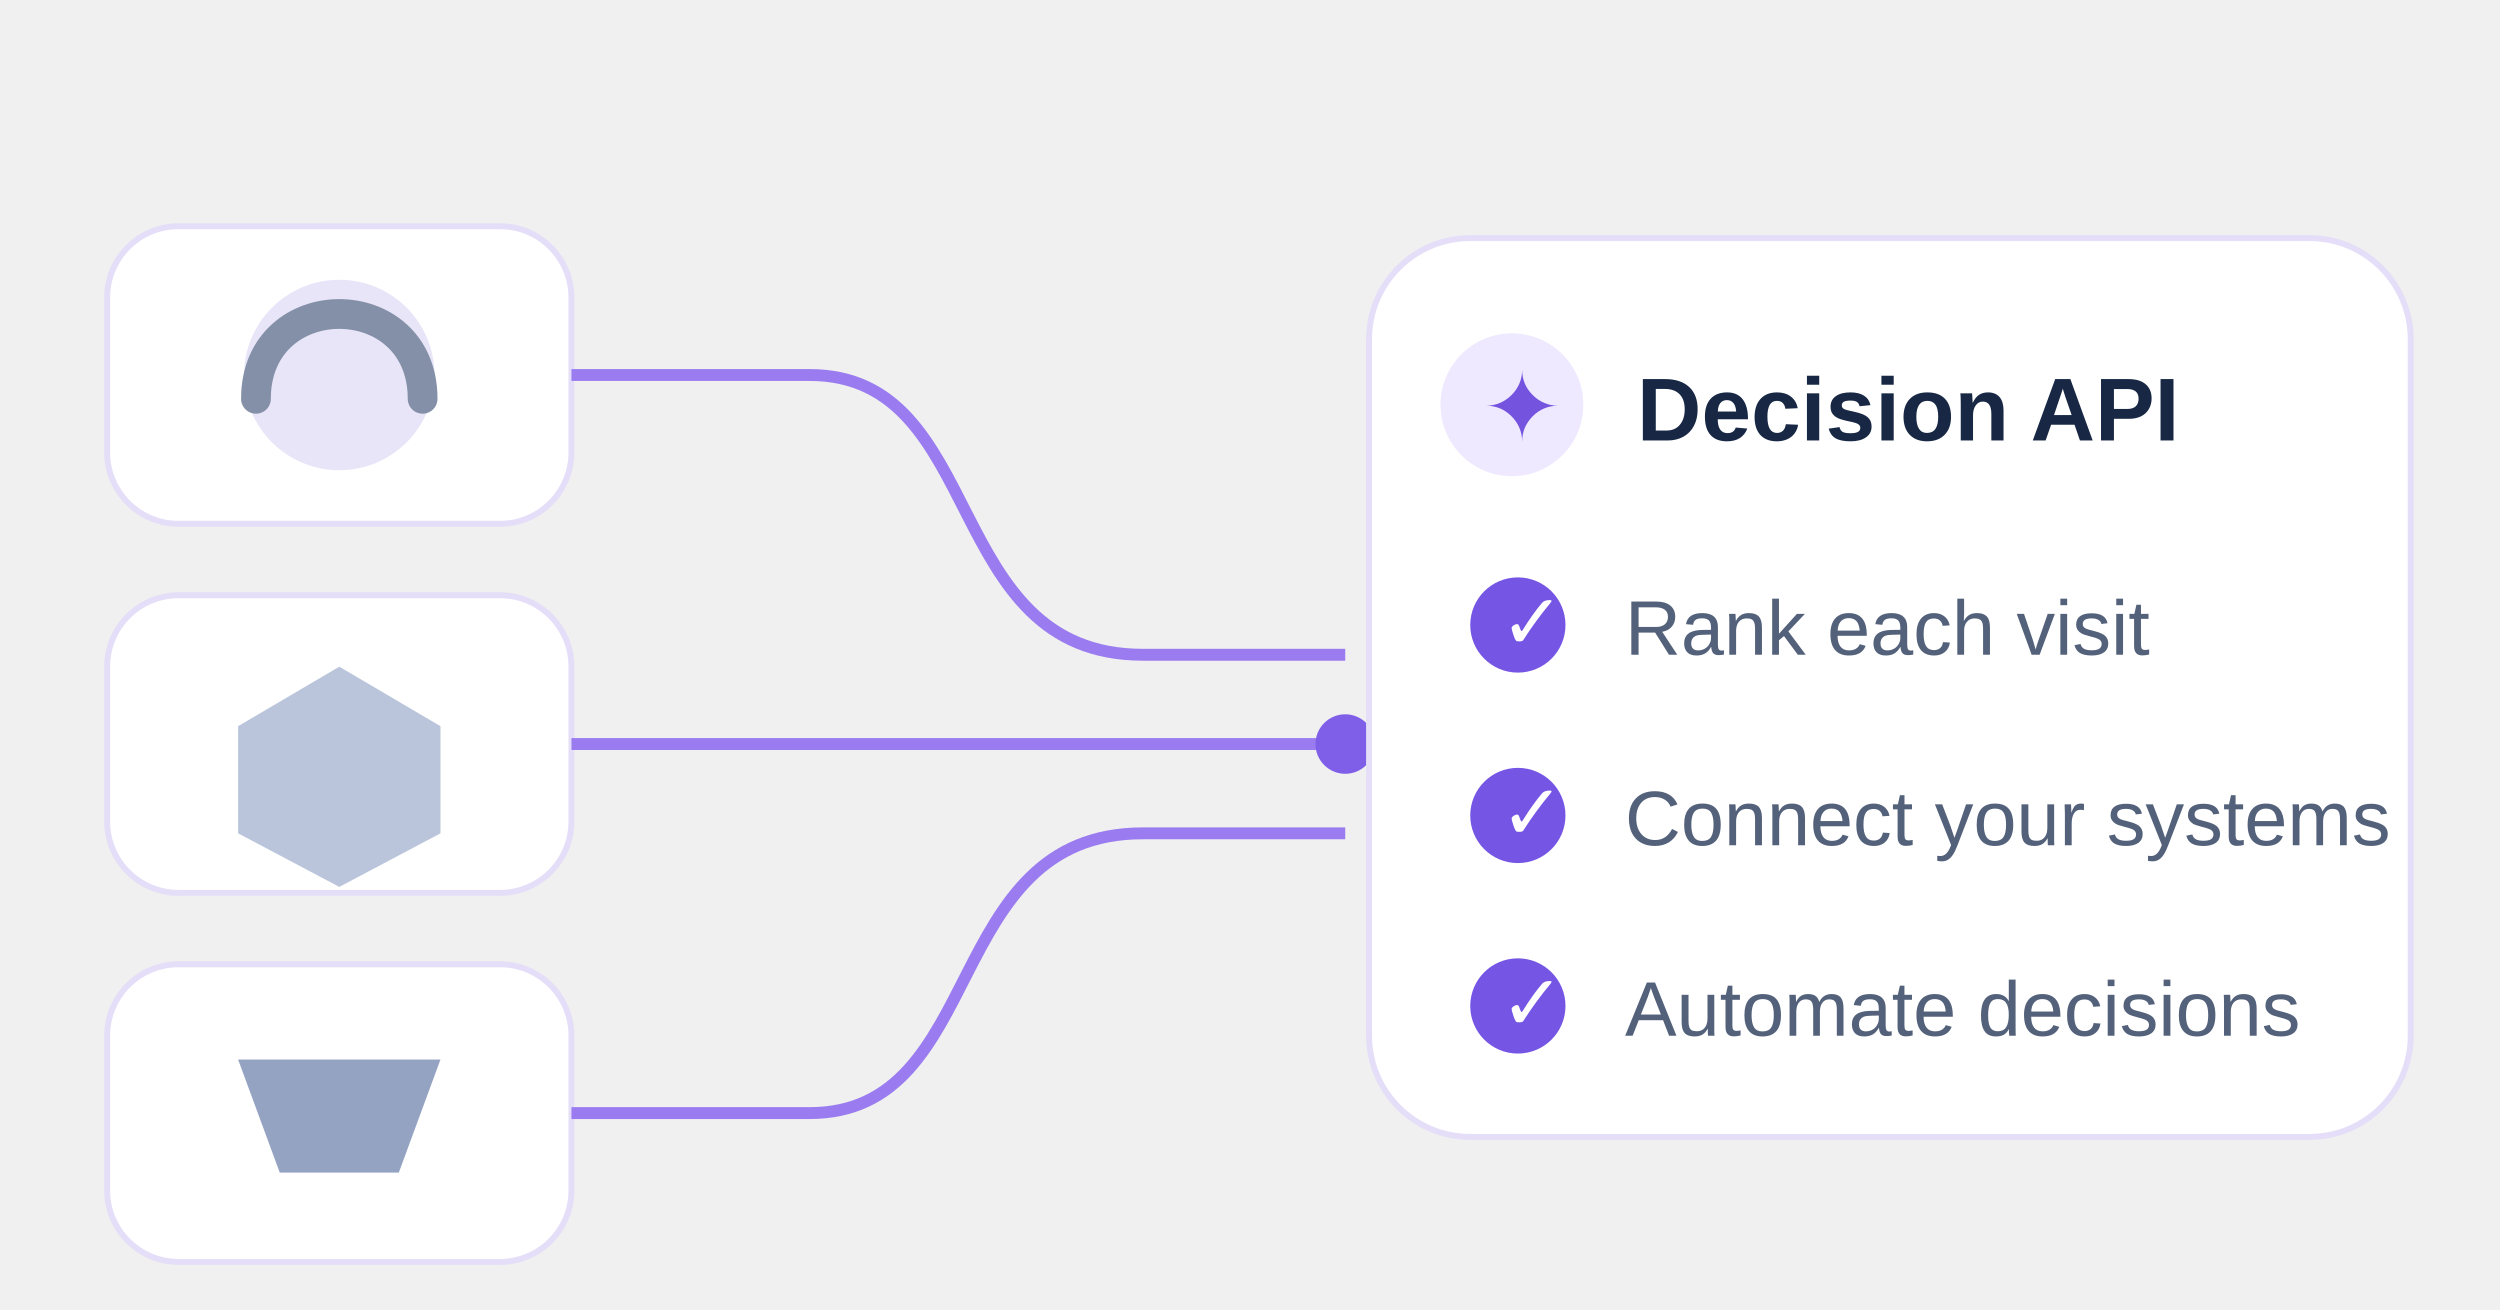
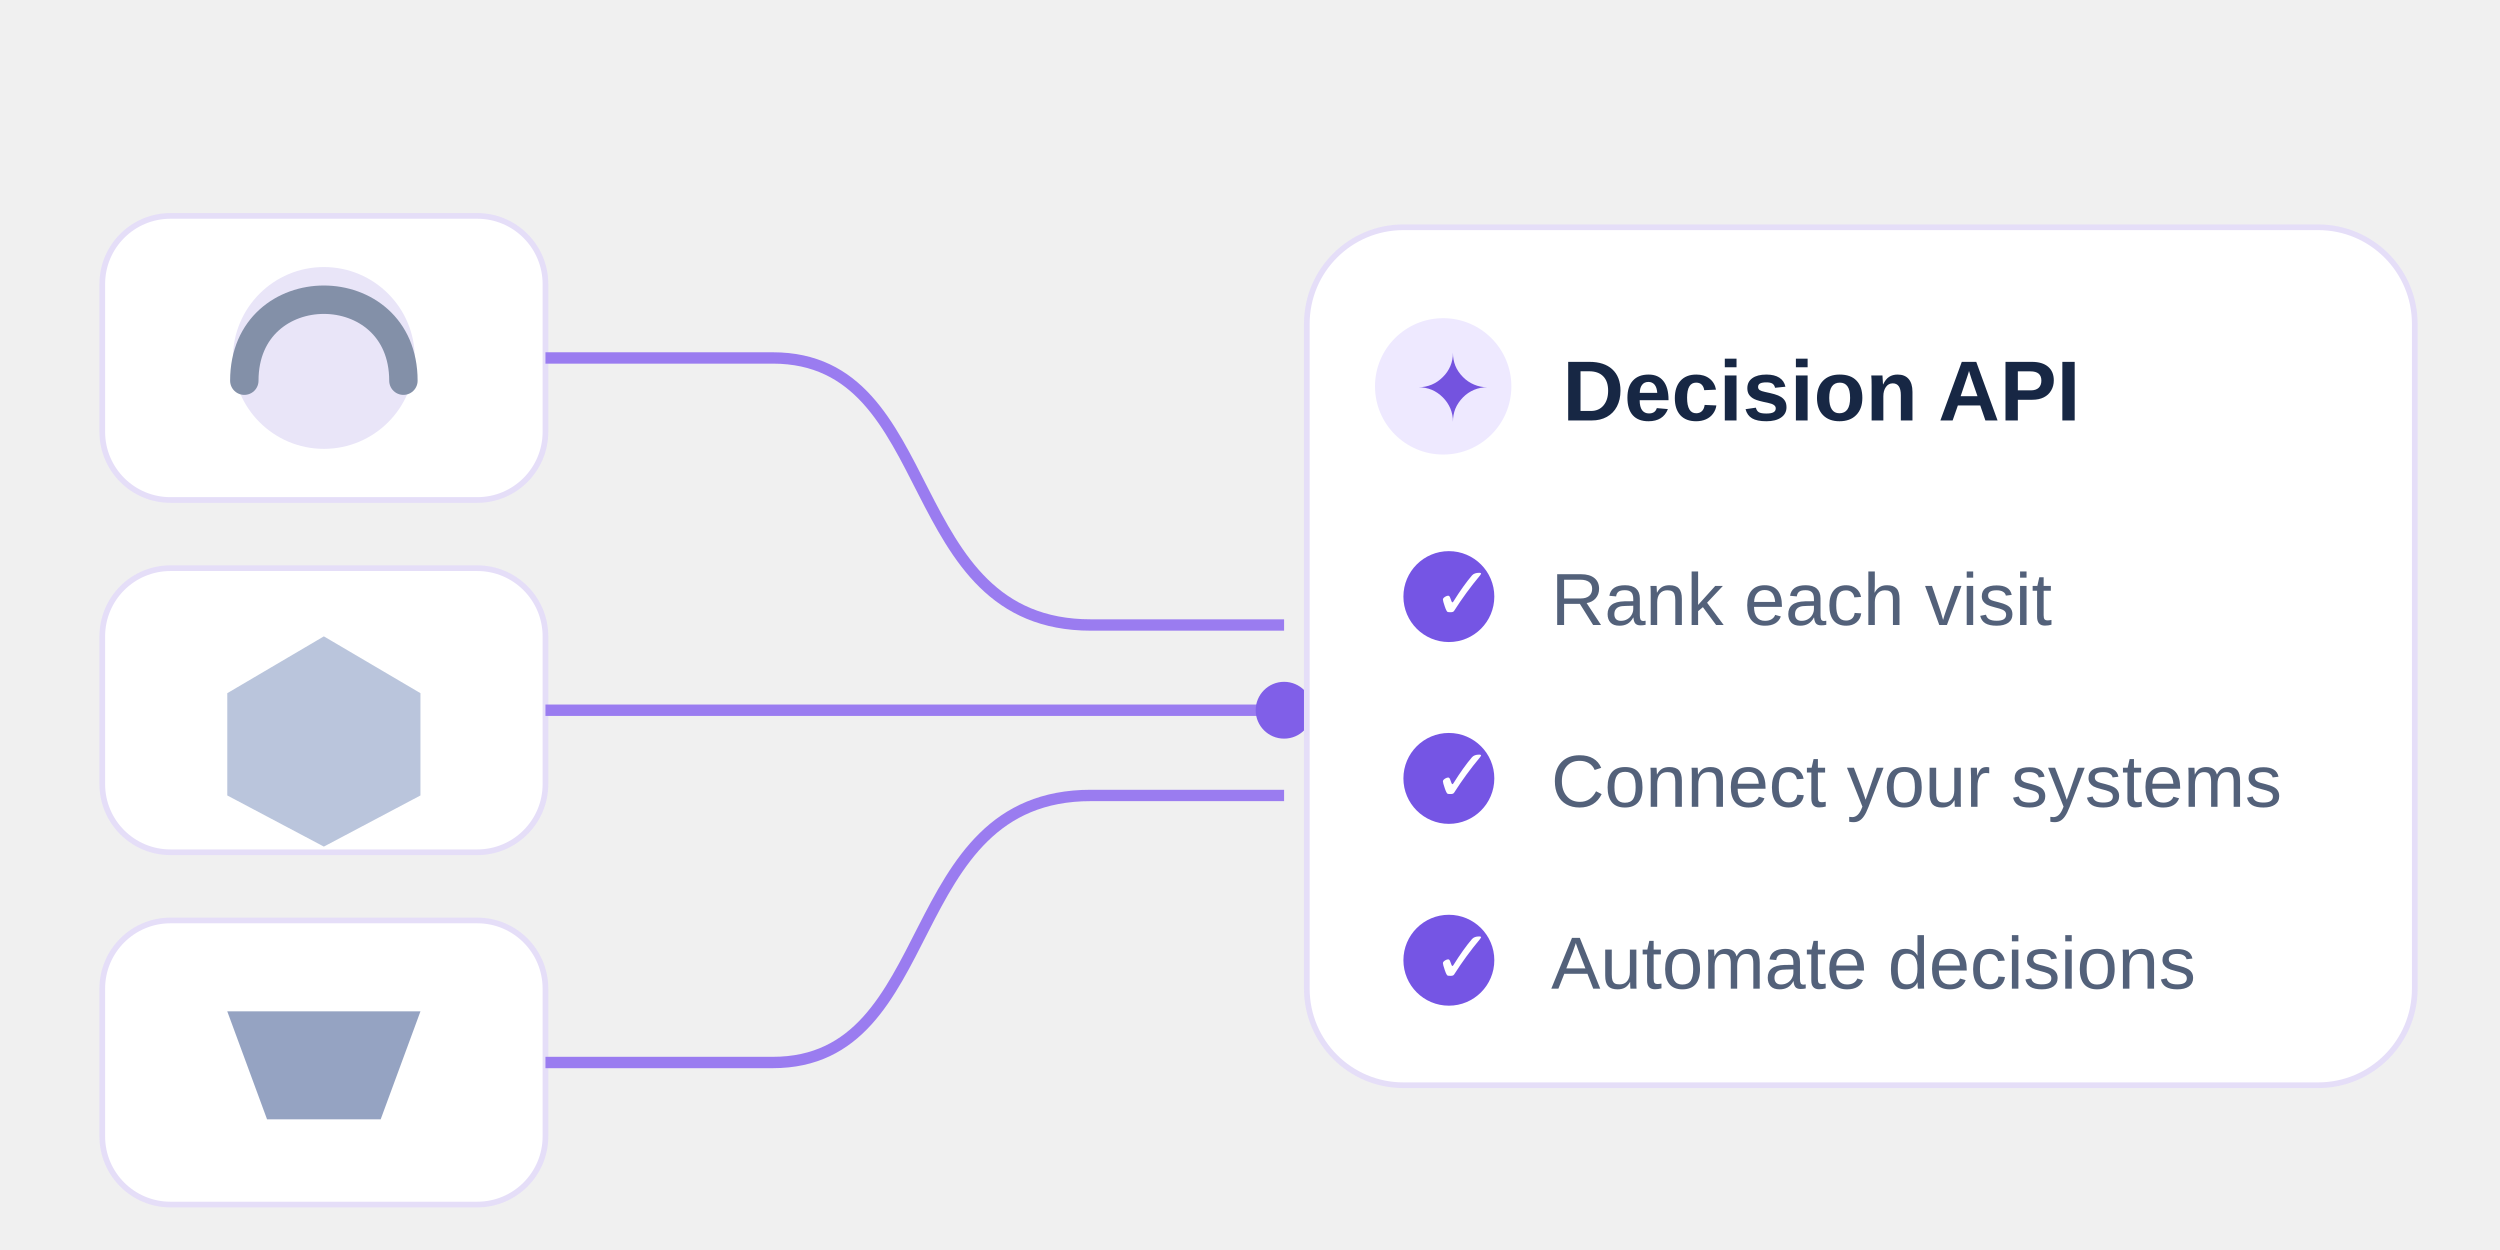
- <svg xmlns="http://www.w3.org/2000/svg" viewBox="0 0 420 220">
+ <svg xmlns="http://www.w3.org/2000/svg" viewBox="0 0 440 220">
  <g>
    <rect x="18" y="38" width="78" height="50" rx="12" fill="#fff" stroke="#e5def8" />
    <circle cx="57" cy="63" r="16" fill="#e9e5f8" />
    <path d="M43 67c0-19 28-19 28 0" fill="none" stroke="#8390a8" stroke-width="5" stroke-linecap="round" />
    <rect x="18" y="100" width="78" height="50" rx="12" fill="#fff" stroke="#e5def8" />
    <path d="m57 112 17 10v18l-17 9-17-9v-18z" fill="#bac5dc" />
    <rect x="18" y="162" width="78" height="50" rx="12" fill="#fff" stroke="#e5def8" />
    <path d="M40 178h34l-7 19H47z" fill="#95a3c2" />
  </g>
  <path d="M96 63h40c30 0 22 47 56 47h34M96 125h130M96 187h40c30 0 22-47 56-47h34" fill="none" stroke="#9a7cf0" stroke-width="2" />
  <circle cx="226" cy="125" r="5" fill="#805fe8" />
-   <rect x="230" y="40" width="175" height="151" rx="17" fill="#fff" stroke="#e5def8" />
+   <rect x="230" y="40" width="195" height="151" rx="17" fill="#fff" stroke="#e5def8" />
  <circle cx="254" cy="68" r="12" fill="#eee9ff" />
  <text x="249" y="74" font-family="Arial" font-size="16" fill="#7453df">✦</text>
  <text x="275" y="74" font-family="Arial" font-size="15" font-weight="700" fill="#172744">Decision API</text>
  <g font-family="Arial" font-size="13" fill="#53617a">
    <circle cx="255" cy="105" r="8" fill="#7555e4" />
    <text x="252" y="109" fill="white">✓</text>
    <text x="273" y="110">Rank each visit</text>
    <circle cx="255" cy="137" r="8" fill="#7555e4" />
    <text x="252" y="141" fill="white">✓</text>
    <text x="273" y="142">Connect your systems</text>
    <circle cx="255" cy="169" r="8" fill="#7555e4" />
    <text x="252" y="173" fill="white">✓</text>
    <text x="273" y="174">Automate decisions</text>
  </g>
</svg>
